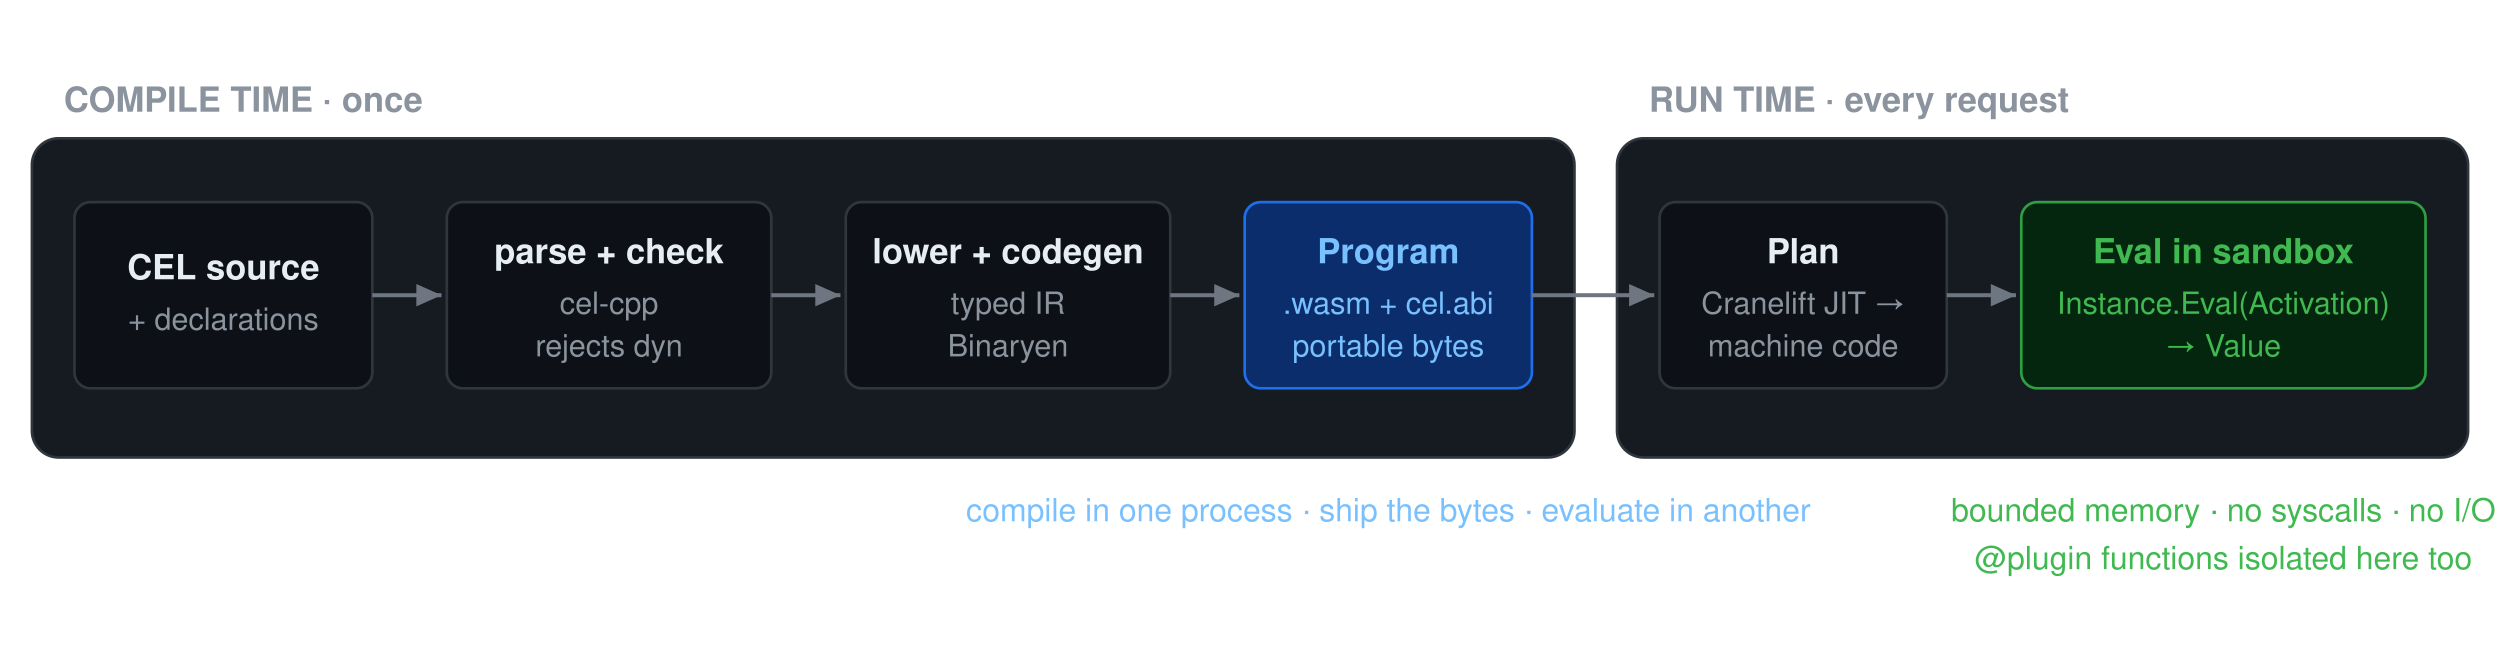
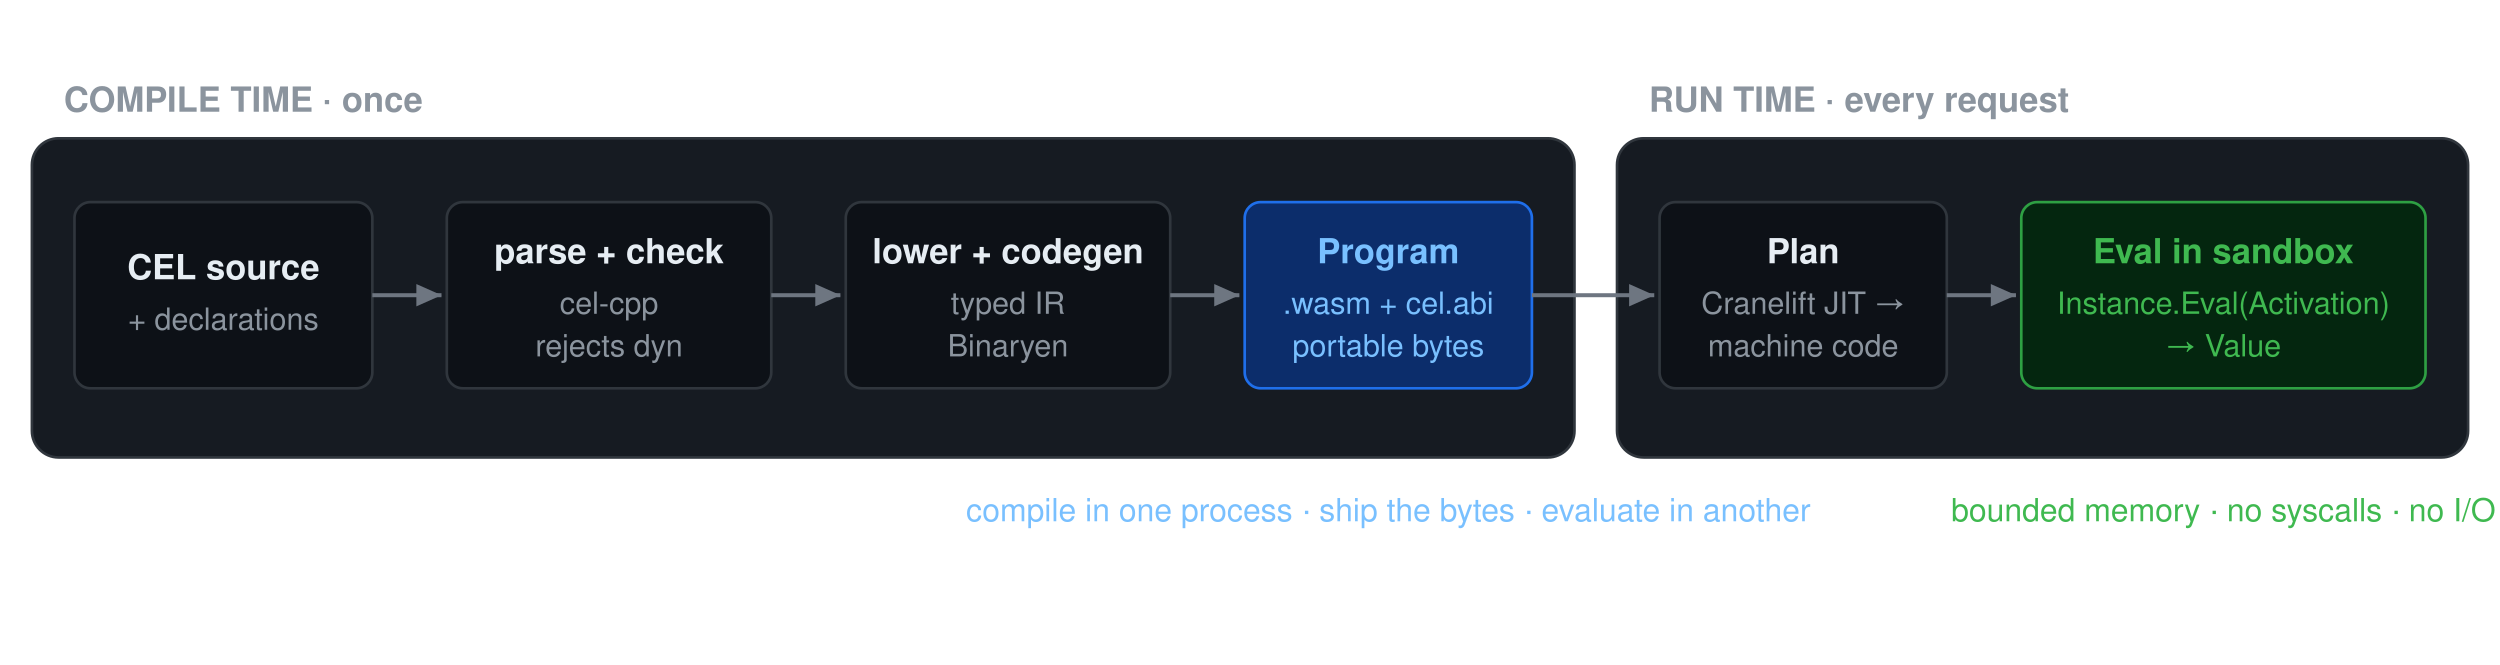
<svg xmlns="http://www.w3.org/2000/svg" width="940" height="250" viewBox="0 0 940 250" font-family="system-ui, -apple-system, 'Segoe UI', Helvetica, Arial, sans-serif">
  <defs>
    <marker id="arr" viewBox="0 0 10 10" refX="9" refY="5" markerWidth="7" markerHeight="7" orient="auto-start-reverse">
      <path d="M 0 1 L 9 5 L 0 9 z" fill="#6e7681" />
    </marker>
  </defs>
  <rect x="12" y="52" width="580" height="120" rx="10" fill="#161b22" stroke="#30363d" />
  <rect x="608" y="52" width="320" height="120" rx="10" fill="#161b22" stroke="#30363d" />
  <text x="24" y="42" font-size="13" font-weight="600" fill="#8b949e">COMPILE TIME · once</text>
  <text x="620" y="42" font-size="13" font-weight="600" fill="#8b949e">RUN TIME · every request</text>
  <g font-size="13">
    <rect x="28" y="76" width="112" height="70" rx="6" fill="#0d1117" stroke="#30363d" />
    <text x="84" y="105" text-anchor="middle" font-weight="600" fill="#e6edf3">CEL source</text>
    <text x="84" y="124" text-anchor="middle" font-size="11.5" fill="#8b949e">+ declarations</text>
    <rect x="168" y="76" width="122" height="70" rx="6" fill="#0d1117" stroke="#30363d" />
    <text x="229" y="99" text-anchor="middle" font-weight="600" fill="#e6edf3">parse + check</text>
    <text x="229" y="118" text-anchor="middle" font-size="11.5" fill="#8b949e">cel-cpp</text>
    <text x="229" y="134" text-anchor="middle" font-size="11.5" fill="#8b949e">rejects dyn</text>
    <rect x="318" y="76" width="122" height="70" rx="6" fill="#0d1117" stroke="#30363d" />
    <text x="379" y="99" text-anchor="middle" font-weight="600" fill="#e6edf3">lower + codegen</text>
    <text x="379" y="118" text-anchor="middle" font-size="11.5" fill="#8b949e">typed IR</text>
    <text x="379" y="134" text-anchor="middle" font-size="11.5" fill="#8b949e">Binaryen</text>
    <rect x="468" y="76" width="108" height="70" rx="6" fill="#0c2d6b" stroke="#1f6feb" />
    <text x="522" y="99" text-anchor="middle" font-weight="600" fill="#79c0ff">Program</text>
    <text x="522" y="118" text-anchor="middle" font-size="11.5" fill="#79c0ff">.wasm + cel.abi</text>
    <text x="522" y="134" text-anchor="middle" font-size="11.5" fill="#79c0ff">portable bytes</text>
    <rect x="624" y="76" width="108" height="70" rx="6" fill="#0d1117" stroke="#30363d" />
    <text x="678" y="99" text-anchor="middle" font-weight="600" fill="#e6edf3">Plan</text>
    <text x="678" y="118" text-anchor="middle" font-size="11.5" fill="#8b949e">Cranelift JIT →</text>
    <text x="678" y="134" text-anchor="middle" font-size="11.5" fill="#8b949e">machine code</text>
    <rect x="760" y="76" width="152" height="70" rx="6" fill="#04260f" stroke="#2ea043" />
    <text x="836" y="99" text-anchor="middle" font-weight="600" fill="#3fb950">Eval in sandbox</text>
    <text x="836" y="118" text-anchor="middle" font-size="11.5" fill="#3fb950">Instance.Eval(Activation)</text>
    <text x="836" y="134" text-anchor="middle" font-size="11.5" fill="#3fb950">→ Value</text>
  </g>
  <g stroke="#6e7681" stroke-width="1.5" marker-end="url(#arr)">
    <line x1="140" y1="111" x2="166" y2="111" />
    <line x1="290" y1="111" x2="316" y2="111" />
    <line x1="440" y1="111" x2="466" y2="111" />
    <line x1="576" y1="111" x2="622" y2="111" />
    <line x1="732" y1="111" x2="758" y2="111" />
  </g>
  <text x="522" y="196" text-anchor="middle" font-size="12" fill="#79c0ff">compile in one process · ship the bytes · evaluate in another</text>
  <text x="836" y="196" text-anchor="middle" font-size="12" fill="#3fb950">bounded memory · no syscalls · no I/O</text>
-   <text x="836" y="214" text-anchor="middle" font-size="12" fill="#3fb950">@plugin functions isolated here too</text>
</svg>
